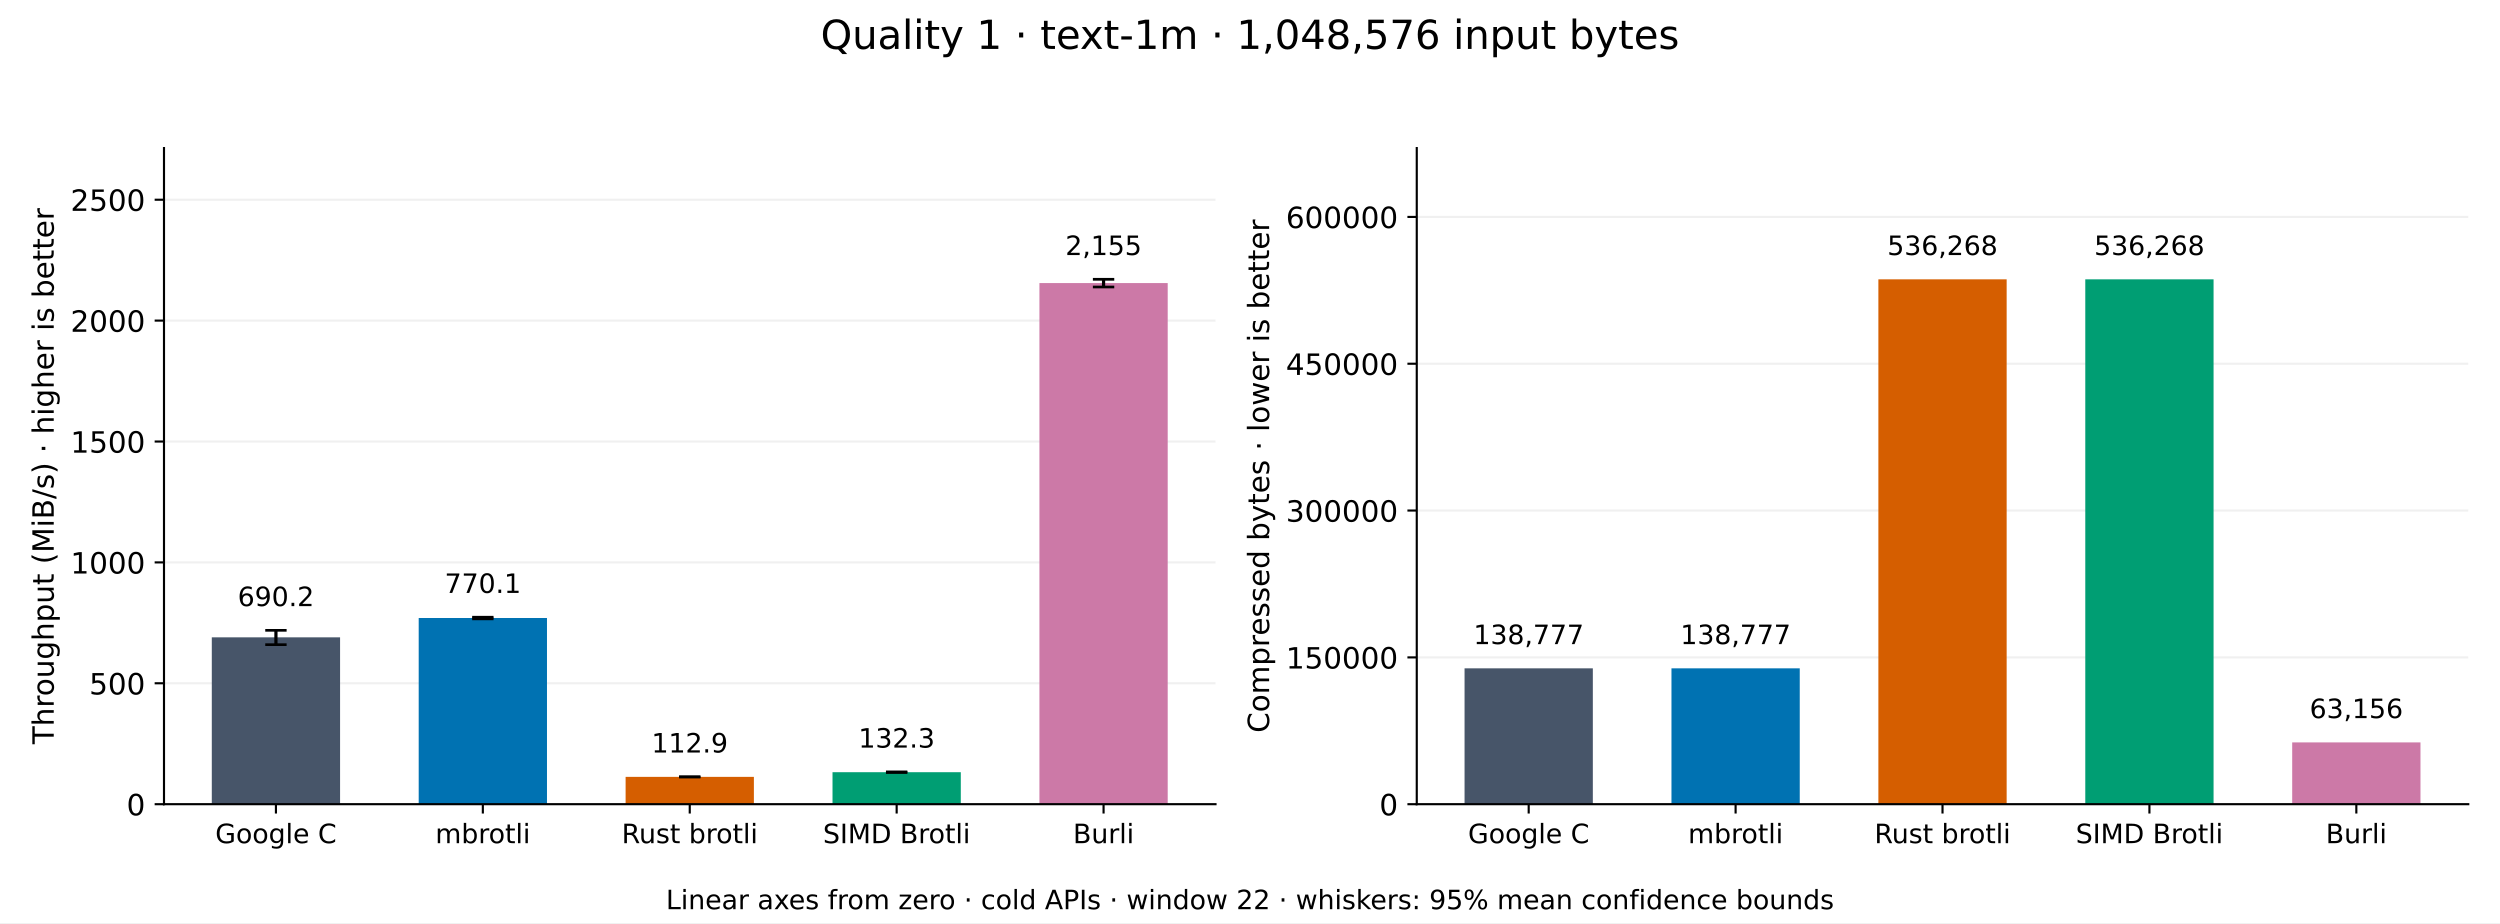
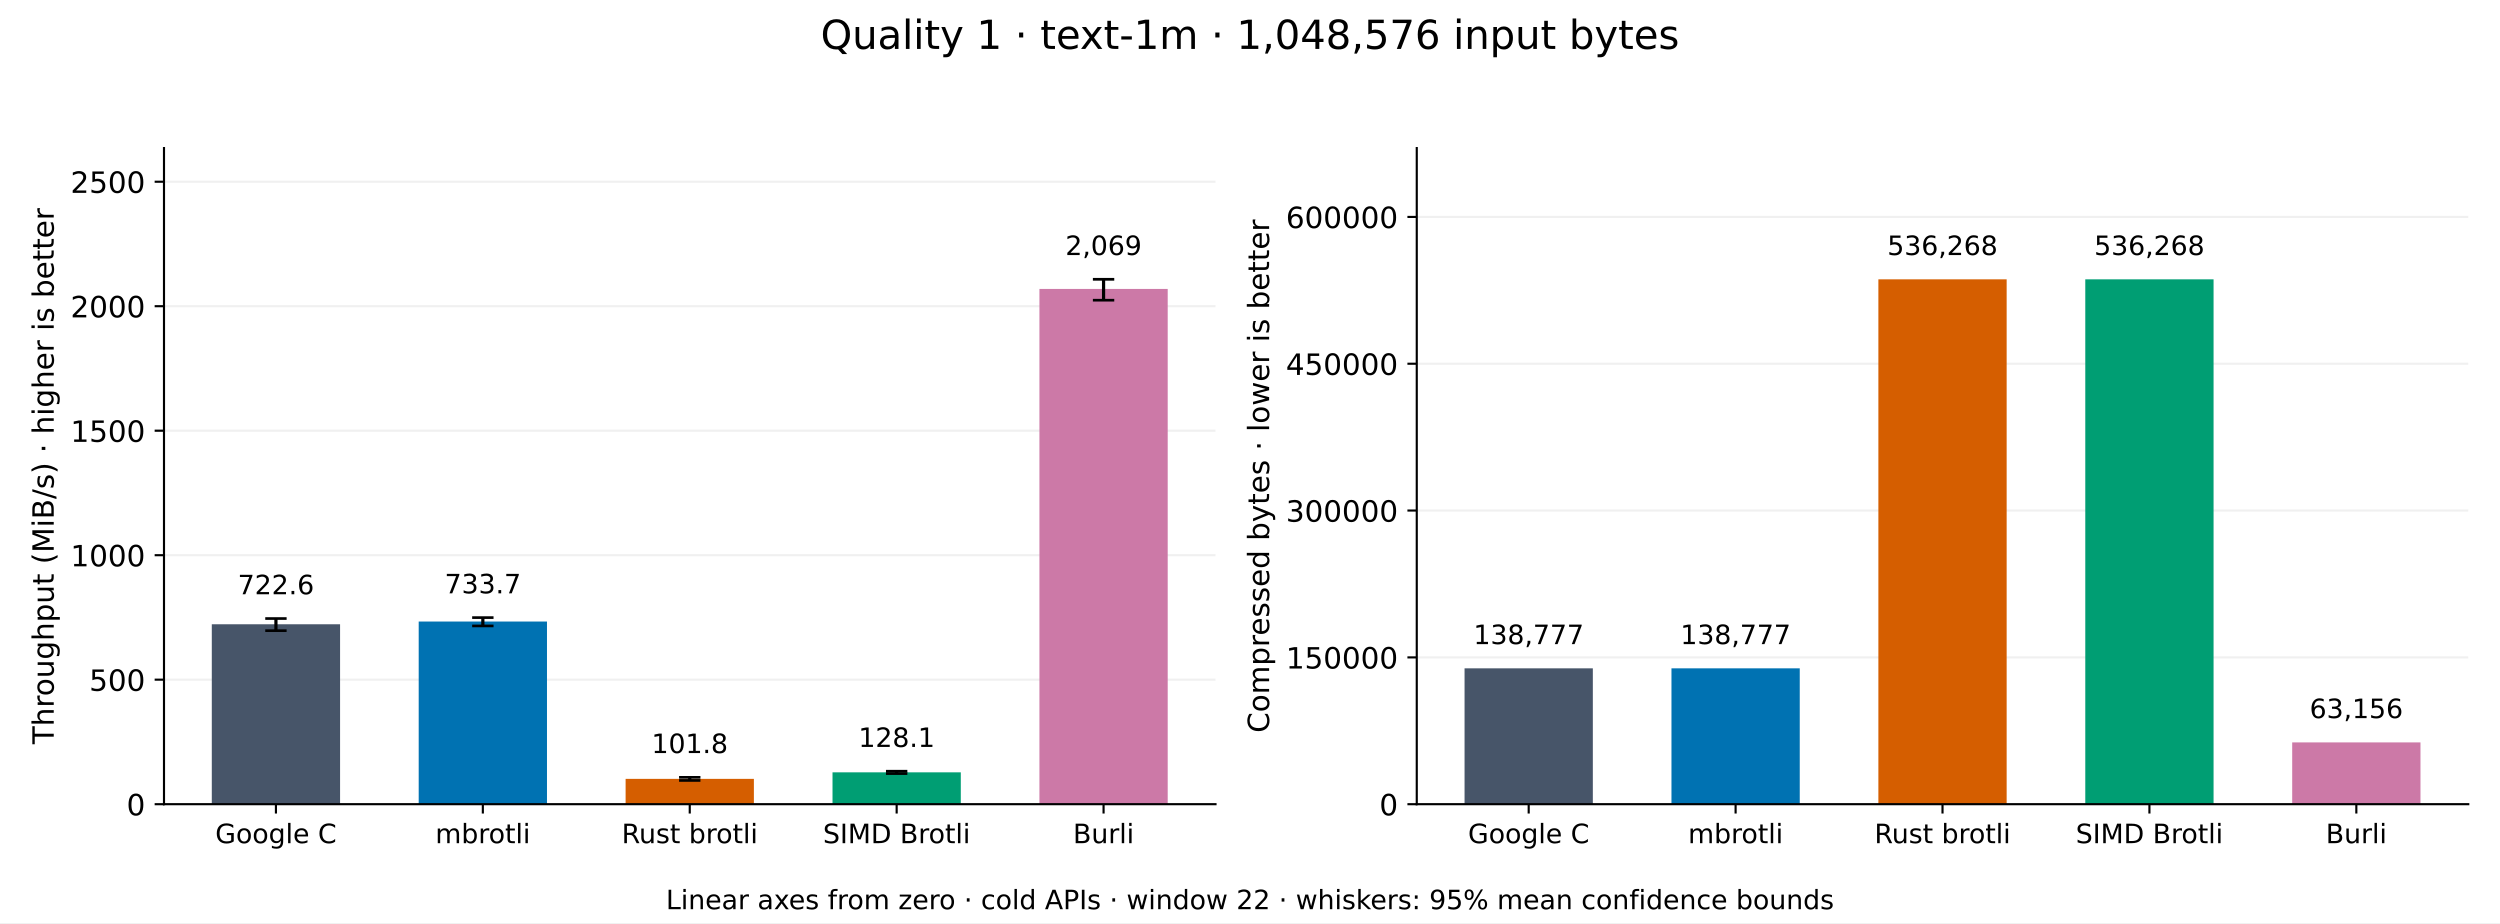
<svg xmlns="http://www.w3.org/2000/svg" xmlns:xlink="http://www.w3.org/1999/xlink" width="936pt" height="345.6pt" viewBox="0 0 936 345.6" version="1.1">
  <defs>
    <style type="text/css">*{stroke-linejoin: round; stroke-linecap: butt}</style>
  </defs>
  <g id="figure_1">
    <g id="patch_1">
      <path d="M 0 345.6 L 936 345.6 L 936 0 L 0 0 z " style="fill: #ffffff" />
    </g>
    <g id="axes_1">
      <g id="patch_2">
        <path d="M 61.4 301.088 L 455.085 301.088 L 455.085 55.44 L 61.4 55.44 z " style="fill: #ffffff" />
      </g>
      <g id="matplotlib.axis_1">
        <g id="xtick_1">
          <g id="line2d_1">
            <defs>
              <path id="m3d63aaa0ea" d="M 0 0 L 0 3.5 " style="stroke: #000000; stroke-width: 0.8" />
            </defs>
            <g>
              <use xlink:href="#m3d63aaa0ea" x="103.309" y="301.088" style="stroke: #000000; stroke-width: 0.8" />
            </g>
          </g>
          <g id="text_1">
            <text style="font-size: 10px; font-family: 'DejaVu Sans', 'Bitstream Vera Sans', 'Computer Modern Sans Serif', 'Lucida Grande', 'Verdana', 'Geneva', 'Lucid', 'Arial', 'Helvetica', 'Avant Garde', sans-serif; text-anchor: middle" x="103.309" y="315.686" transform="rotate(-0 103.3094 315.6864)">Google C</text>
          </g>
        </g>
        <g id="xtick_2">
          <g id="line2d_2">
            <g>
              <use xlink:href="#m3d63aaa0ea" x="180.776" y="301.088" style="stroke: #000000; stroke-width: 0.8" />
            </g>
          </g>
          <g id="text_2">
            <text style="font-size: 10px; font-family: 'DejaVu Sans', 'Bitstream Vera Sans', 'Computer Modern Sans Serif', 'Lucida Grande', 'Verdana', 'Geneva', 'Lucid', 'Arial', 'Helvetica', 'Avant Garde', sans-serif; text-anchor: middle" x="180.776" y="315.686" transform="rotate(-0 180.776 315.6864)">mbrotli</text>
          </g>
        </g>
        <g id="xtick_3">
          <g id="line2d_3">
            <g>
              <use xlink:href="#m3d63aaa0ea" x="258.243" y="301.088" style="stroke: #000000; stroke-width: 0.8" />
            </g>
          </g>
          <g id="text_3">
            <text style="font-size: 10px; font-family: 'DejaVu Sans', 'Bitstream Vera Sans', 'Computer Modern Sans Serif', 'Lucida Grande', 'Verdana', 'Geneva', 'Lucid', 'Arial', 'Helvetica', 'Avant Garde', sans-serif; text-anchor: middle" x="258.243" y="315.686" transform="rotate(-0 258.2425 315.6864)">Rust brotli</text>
          </g>
        </g>
        <g id="xtick_4">
          <g id="line2d_4">
            <g>
              <use xlink:href="#m3d63aaa0ea" x="335.709" y="301.088" style="stroke: #000000; stroke-width: 0.8" />
            </g>
          </g>
          <g id="text_4">
            <text style="font-size: 10px; font-family: 'DejaVu Sans', 'Bitstream Vera Sans', 'Computer Modern Sans Serif', 'Lucida Grande', 'Verdana', 'Geneva', 'Lucid', 'Arial', 'Helvetica', 'Avant Garde', sans-serif; text-anchor: middle" x="335.709" y="315.686" transform="rotate(-0 335.709 315.6864)">SIMD Brotli</text>
          </g>
        </g>
        <g id="xtick_5">
          <g id="line2d_5">
            <g>
              <use xlink:href="#m3d63aaa0ea" x="413.176" y="301.088" style="stroke: #000000; stroke-width: 0.8" />
            </g>
          </g>
          <g id="text_5">
            <text style="font-size: 10px; font-family: 'DejaVu Sans', 'Bitstream Vera Sans', 'Computer Modern Sans Serif', 'Lucida Grande', 'Verdana', 'Geneva', 'Lucid', 'Arial', 'Helvetica', 'Avant Garde', sans-serif; text-anchor: middle" x="413.176" y="315.686" transform="rotate(-0 413.1756 315.6864)">Burli</text>
          </g>
        </g>
      </g>
      <g id="matplotlib.axis_2">
        <g id="ytick_1">
          <g id="line2d_6">
            <path d="M 61.4 301.088 L 455.085 301.088 " clip-path="url(#pcc1e418cbf)" style="fill: none; stroke: #b0b0b0; stroke-opacity: 0.18; stroke-width: 0.8; stroke-linecap: square" />
          </g>
          <g id="line2d_7">
            <defs>
              <path id="mb6c034703b" d="M 0 0 L -3.5 0 " style="stroke: #000000; stroke-width: 0.8" />
            </defs>
            <g>
              <use xlink:href="#mb6c034703b" x="61.4" y="301.088" style="stroke: #000000; stroke-width: 0.8" />
            </g>
          </g>
          <g id="text_6">
            <text style="font-size: 11px; font-family: 'DejaVu Sans', 'Bitstream Vera Sans', 'Computer Modern Sans Serif', 'Lucida Grande', 'Verdana', 'Geneva', 'Lucid', 'Arial', 'Helvetica', 'Avant Garde', sans-serif; text-anchor: end" x="54.4" y="305.267" transform="rotate(-0 54.4 305.2671)">0</text>
          </g>
        </g>
        <g id="ytick_2">
          <g id="line2d_8">
-             <path d="M 61.4 255.825 L 455.085 255.825 " clip-path="url(#pcc1e418cbf)" style="fill: none; stroke: #b0b0b0; stroke-opacity: 0.18; stroke-width: 0.8; stroke-linecap: square" />
+             <path d="M 61.4 254.477 L 455.085 254.477 " clip-path="url(#pcc1e418cbf)" style="fill: none; stroke: #b0b0b0; stroke-opacity: 0.18; stroke-width: 0.8; stroke-linecap: square" />
          </g>
          <g id="line2d_9">
            <g>
-               <use xlink:href="#mb6c034703b" x="61.4" y="255.825" style="stroke: #000000; stroke-width: 0.8" />
+               <use xlink:href="#mb6c034703b" x="61.4" y="254.477" style="stroke: #000000; stroke-width: 0.8" />
            </g>
          </g>
          <g id="text_7">
-             <text style="font-size: 11px; font-family: 'DejaVu Sans', 'Bitstream Vera Sans', 'Computer Modern Sans Serif', 'Lucida Grande', 'Verdana', 'Geneva', 'Lucid', 'Arial', 'Helvetica', 'Avant Garde', sans-serif; text-anchor: end" x="54.4" y="260.005" transform="rotate(-0 54.4 260.0046)">500</text>
+             <text style="font-size: 11px; font-family: 'DejaVu Sans', 'Bitstream Vera Sans', 'Computer Modern Sans Serif', 'Lucida Grande', 'Verdana', 'Geneva', 'Lucid', 'Arial', 'Helvetica', 'Avant Garde', sans-serif; text-anchor: end" x="54.4" y="258.656" transform="rotate(-0 54.4 258.6563)">500</text>
          </g>
        </g>
        <g id="ytick_3">
          <g id="line2d_10">
-             <path d="M 61.4 210.563 L 455.085 210.563 " clip-path="url(#pcc1e418cbf)" style="fill: none; stroke: #b0b0b0; stroke-opacity: 0.18; stroke-width: 0.8; stroke-linecap: square" />
+             <path d="M 61.4 207.866 L 455.085 207.866 " clip-path="url(#pcc1e418cbf)" style="fill: none; stroke: #b0b0b0; stroke-opacity: 0.18; stroke-width: 0.8; stroke-linecap: square" />
          </g>
          <g id="line2d_11">
            <g>
-               <use xlink:href="#mb6c034703b" x="61.4" y="210.563" style="stroke: #000000; stroke-width: 0.8" />
+               <use xlink:href="#mb6c034703b" x="61.4" y="207.866" style="stroke: #000000; stroke-width: 0.8" />
            </g>
          </g>
          <g id="text_8">
-             <text style="font-size: 11px; font-family: 'DejaVu Sans', 'Bitstream Vera Sans', 'Computer Modern Sans Serif', 'Lucida Grande', 'Verdana', 'Geneva', 'Lucid', 'Arial', 'Helvetica', 'Avant Garde', sans-serif; text-anchor: end" x="54.4" y="214.742" transform="rotate(-0 54.4 214.742)">1000</text>
+             <text style="font-size: 11px; font-family: 'DejaVu Sans', 'Bitstream Vera Sans', 'Computer Modern Sans Serif', 'Lucida Grande', 'Verdana', 'Geneva', 'Lucid', 'Arial', 'Helvetica', 'Avant Garde', sans-serif; text-anchor: end" x="54.4" y="212.045" transform="rotate(-0 54.4 212.0454)">1000</text>
          </g>
        </g>
        <g id="ytick_4">
          <g id="line2d_12">
-             <path d="M 61.4 165.3 L 455.085 165.3 " clip-path="url(#pcc1e418cbf)" style="fill: none; stroke: #b0b0b0; stroke-opacity: 0.18; stroke-width: 0.8; stroke-linecap: square" />
+             <path d="M 61.4 161.255 L 455.085 161.255 " clip-path="url(#pcc1e418cbf)" style="fill: none; stroke: #b0b0b0; stroke-opacity: 0.18; stroke-width: 0.8; stroke-linecap: square" />
          </g>
          <g id="line2d_13">
            <g>
-               <use xlink:href="#mb6c034703b" x="61.4" y="165.3" style="stroke: #000000; stroke-width: 0.8" />
+               <use xlink:href="#mb6c034703b" x="61.4" y="161.255" style="stroke: #000000; stroke-width: 0.8" />
            </g>
          </g>
          <g id="text_9">
-             <text style="font-size: 11px; font-family: 'DejaVu Sans', 'Bitstream Vera Sans', 'Computer Modern Sans Serif', 'Lucida Grande', 'Verdana', 'Geneva', 'Lucid', 'Arial', 'Helvetica', 'Avant Garde', sans-serif; text-anchor: end" x="54.4" y="169.479" transform="rotate(-0 54.4 169.4794)">1500</text>
+             <text style="font-size: 11px; font-family: 'DejaVu Sans', 'Bitstream Vera Sans', 'Computer Modern Sans Serif', 'Lucida Grande', 'Verdana', 'Geneva', 'Lucid', 'Arial', 'Helvetica', 'Avant Garde', sans-serif; text-anchor: end" x="54.4" y="165.435" transform="rotate(-0 54.4 165.4345)">1500</text>
          </g>
        </g>
        <g id="ytick_5">
          <g id="line2d_14">
-             <path d="M 61.4 120.038 L 455.085 120.038 " clip-path="url(#pcc1e418cbf)" style="fill: none; stroke: #b0b0b0; stroke-opacity: 0.18; stroke-width: 0.8; stroke-linecap: square" />
+             <path d="M 61.4 114.645 L 455.085 114.645 " clip-path="url(#pcc1e418cbf)" style="fill: none; stroke: #b0b0b0; stroke-opacity: 0.18; stroke-width: 0.8; stroke-linecap: square" />
          </g>
          <g id="line2d_15">
            <g>
-               <use xlink:href="#mb6c034703b" x="61.4" y="120.038" style="stroke: #000000; stroke-width: 0.8" />
+               <use xlink:href="#mb6c034703b" x="61.4" y="114.645" style="stroke: #000000; stroke-width: 0.8" />
            </g>
          </g>
          <g id="text_10">
-             <text style="font-size: 11px; font-family: 'DejaVu Sans', 'Bitstream Vera Sans', 'Computer Modern Sans Serif', 'Lucida Grande', 'Verdana', 'Geneva', 'Lucid', 'Arial', 'Helvetica', 'Avant Garde', sans-serif; text-anchor: end" x="54.4" y="124.217" transform="rotate(-0 54.4 124.2168)">2000</text>
+             <text style="font-size: 11px; font-family: 'DejaVu Sans', 'Bitstream Vera Sans', 'Computer Modern Sans Serif', 'Lucida Grande', 'Verdana', 'Geneva', 'Lucid', 'Arial', 'Helvetica', 'Avant Garde', sans-serif; text-anchor: end" x="54.4" y="118.824" transform="rotate(-0 54.4 118.8237)">2000</text>
          </g>
        </g>
        <g id="ytick_6">
          <g id="line2d_16">
-             <path d="M 61.4 74.775 L 455.085 74.775 " clip-path="url(#pcc1e418cbf)" style="fill: none; stroke: #b0b0b0; stroke-opacity: 0.18; stroke-width: 0.8; stroke-linecap: square" />
+             <path d="M 61.4 68.034 L 455.085 68.034 " clip-path="url(#pcc1e418cbf)" style="fill: none; stroke: #b0b0b0; stroke-opacity: 0.18; stroke-width: 0.8; stroke-linecap: square" />
          </g>
          <g id="line2d_17">
            <g>
-               <use xlink:href="#mb6c034703b" x="61.4" y="74.775" style="stroke: #000000; stroke-width: 0.8" />
+               <use xlink:href="#mb6c034703b" x="61.4" y="68.034" style="stroke: #000000; stroke-width: 0.8" />
            </g>
          </g>
          <g id="text_11">
-             <text style="font-size: 11px; font-family: 'DejaVu Sans', 'Bitstream Vera Sans', 'Computer Modern Sans Serif', 'Lucida Grande', 'Verdana', 'Geneva', 'Lucid', 'Arial', 'Helvetica', 'Avant Garde', sans-serif; text-anchor: end" x="54.4" y="78.954" transform="rotate(-0 54.4 78.9542)">2500</text>
+             <text style="font-size: 11px; font-family: 'DejaVu Sans', 'Bitstream Vera Sans', 'Computer Modern Sans Serif', 'Lucida Grande', 'Verdana', 'Geneva', 'Lucid', 'Arial', 'Helvetica', 'Avant Garde', sans-serif; text-anchor: end" x="54.4" y="72.213" transform="rotate(-0 54.4 72.21279)">2500</text>
          </g>
        </g>
        <g id="text_12">
          <text style="font-size: 11px; font-family: 'DejaVu Sans', 'Bitstream Vera Sans', 'Computer Modern Sans Serif', 'Lucida Grande', 'Verdana', 'Geneva', 'Lucid', 'Arial', 'Helvetica', 'Avant Garde', sans-serif; text-anchor: middle" x="20.117" y="178.264" transform="rotate(-90 20.11734 178.264)">Throughput (MiB/s) · higher is better</text>
        </g>
      </g>
      <g id="patch_3">
-         <path d="M 79.295 301.088 L 127.324 301.088 L 127.324 238.607 L 79.295 238.607 z " clip-path="url(#pcc1e418cbf)" style="fill: #475569" />
+         <path d="M 79.295 301.088 L 127.324 301.088 L 127.324 233.723 L 79.295 233.723 z " clip-path="url(#pcc1e418cbf)" style="fill: #475569" />
      </g>
      <g id="patch_4">
-         <path d="M 156.761 301.088 L 204.791 301.088 L 204.791 231.376 L 156.761 231.376 z " clip-path="url(#pcc1e418cbf)" style="fill: #0072b2" />
+         <path d="M 156.761 301.088 L 204.791 301.088 L 204.791 232.69 L 156.761 232.69 z " clip-path="url(#pcc1e418cbf)" style="fill: #0072b2" />
      </g>
      <g id="patch_5">
-         <path d="M 234.228 301.088 L 282.257 301.088 L 282.257 290.871 L 234.228 290.871 z " clip-path="url(#pcc1e418cbf)" style="fill: #d55e00" />
+         <path d="M 234.228 301.088 L 282.257 301.088 L 282.257 291.6 L 234.228 291.6 z " clip-path="url(#pcc1e418cbf)" style="fill: #d55e00" />
      </g>
      <g id="patch_6">
-         <path d="M 311.694 301.088 L 359.724 301.088 L 359.724 289.108 L 311.694 289.108 z " clip-path="url(#pcc1e418cbf)" style="fill: #009e73" />
+         <path d="M 311.694 301.088 L 359.724 301.088 L 359.724 289.15 L 311.694 289.15 z " clip-path="url(#pcc1e418cbf)" style="fill: #009e73" />
      </g>
      <g id="patch_7">
-         <path d="M 389.161 301.088 L 437.19 301.088 L 437.19 105.989 L 389.161 105.989 z " clip-path="url(#pcc1e418cbf)" style="fill: #cc79a7" />
+         <path d="M 389.161 301.088 L 437.19 301.088 L 437.19 108.172 L 389.161 108.172 z " clip-path="url(#pcc1e418cbf)" style="fill: #cc79a7" />
      </g>
      <g id="LineCollection_1">
-         <path d="M 103.309 241.357 L 103.309 236.008 " clip-path="url(#pcc1e418cbf)" style="fill: none; stroke: #000000; stroke-width: 1.2" />
-         <path d="M 180.776 231.701 L 180.776 231.072 " clip-path="url(#pcc1e418cbf)" style="fill: none; stroke: #000000; stroke-width: 1.2" />
-         <path d="M 258.243 290.916 L 258.243 290.824 " clip-path="url(#pcc1e418cbf)" style="fill: none; stroke: #000000; stroke-width: 1.2" />
-         <path d="M 335.709 289.24 L 335.709 288.994 " clip-path="url(#pcc1e418cbf)" style="fill: none; stroke: #000000; stroke-width: 1.2" />
-         <path d="M 413.176 107.442 L 413.176 104.57 " clip-path="url(#pcc1e418cbf)" style="fill: none; stroke: #000000; stroke-width: 1.2" />
+         <path d="M 103.309 236.111 L 103.309 231.572 " clip-path="url(#pcc1e418cbf)" style="fill: none; stroke: #000000; stroke-width: 1.2" />
+         <path d="M 180.776 234.357 L 180.776 231.234 " clip-path="url(#pcc1e418cbf)" style="fill: none; stroke: #000000; stroke-width: 1.2" />
+         <path d="M 258.243 292.197 L 258.243 291.031 " clip-path="url(#pcc1e418cbf)" style="fill: none; stroke: #000000; stroke-width: 1.2" />
+         <path d="M 335.709 289.624 L 335.709 288.746 " clip-path="url(#pcc1e418cbf)" style="fill: none; stroke: #000000; stroke-width: 1.2" />
+         <path d="M 413.176 112.395 L 413.176 104.57 " clip-path="url(#pcc1e418cbf)" style="fill: none; stroke: #000000; stroke-width: 1.2" />
      </g>
      <g id="line2d_18">
        <defs>
          <path id="ma4d3aa00d3" d="M 4 0 L -4 -0 " style="stroke: #000000" />
        </defs>
        <g clip-path="url(#pcc1e418cbf)">
-           <use xlink:href="#ma4d3aa00d3" x="103.309" y="241.357" style="fill: #1f77b4; stroke: #000000" />
-           <use xlink:href="#ma4d3aa00d3" x="180.776" y="231.701" style="fill: #1f77b4; stroke: #000000" />
-           <use xlink:href="#ma4d3aa00d3" x="258.243" y="290.916" style="fill: #1f77b4; stroke: #000000" />
-           <use xlink:href="#ma4d3aa00d3" x="335.709" y="289.24" style="fill: #1f77b4; stroke: #000000" />
-           <use xlink:href="#ma4d3aa00d3" x="413.176" y="107.442" style="fill: #1f77b4; stroke: #000000" />
+           <use xlink:href="#ma4d3aa00d3" x="103.309" y="236.111" style="fill: #1f77b4; stroke: #000000" />
+           <use xlink:href="#ma4d3aa00d3" x="180.776" y="234.357" style="fill: #1f77b4; stroke: #000000" />
+           <use xlink:href="#ma4d3aa00d3" x="258.243" y="292.197" style="fill: #1f77b4; stroke: #000000" />
+           <use xlink:href="#ma4d3aa00d3" x="335.709" y="289.624" style="fill: #1f77b4; stroke: #000000" />
+           <use xlink:href="#ma4d3aa00d3" x="413.176" y="112.395" style="fill: #1f77b4; stroke: #000000" />
        </g>
      </g>
      <g id="line2d_19">
        <g clip-path="url(#pcc1e418cbf)">
-           <use xlink:href="#ma4d3aa00d3" x="103.309" y="236.008" style="fill: #1f77b4; stroke: #000000" />
-           <use xlink:href="#ma4d3aa00d3" x="180.776" y="231.072" style="fill: #1f77b4; stroke: #000000" />
-           <use xlink:href="#ma4d3aa00d3" x="258.243" y="290.824" style="fill: #1f77b4; stroke: #000000" />
-           <use xlink:href="#ma4d3aa00d3" x="335.709" y="288.994" style="fill: #1f77b4; stroke: #000000" />
+           <use xlink:href="#ma4d3aa00d3" x="103.309" y="231.572" style="fill: #1f77b4; stroke: #000000" />
+           <use xlink:href="#ma4d3aa00d3" x="180.776" y="231.234" style="fill: #1f77b4; stroke: #000000" />
+           <use xlink:href="#ma4d3aa00d3" x="258.243" y="291.031" style="fill: #1f77b4; stroke: #000000" />
+           <use xlink:href="#ma4d3aa00d3" x="335.709" y="288.746" style="fill: #1f77b4; stroke: #000000" />
          <use xlink:href="#ma4d3aa00d3" x="413.176" y="104.57" style="fill: #1f77b4; stroke: #000000" />
        </g>
      </g>
      <g id="patch_8">
        <path d="M 61.4 301.088 L 61.4 55.44 " style="fill: none; stroke: #000000; stroke-width: 0.8; stroke-linejoin: miter; stroke-linecap: square" />
      </g>
      <g id="patch_9">
        <path d="M 61.4 301.088 L 455.085 301.088 " style="fill: none; stroke: #000000; stroke-width: 0.8; stroke-linejoin: miter; stroke-linecap: square" />
      </g>
      <g id="text_13">
        <g id="patch_10">
-           <path d="M 87.995 230.008 L 118.623 230.008 L 118.623 218.33 L 87.995 218.33 z " style="fill: #ffffff; opacity: 0.9" />
-         </g>
-         <text style="font-size: 10px; font-family: 'DejaVu Sans', 'Bitstream Vera Sans', 'Computer Modern Sans Serif', 'Lucida Grande', 'Verdana', 'Geneva', 'Lucid', 'Arial', 'Helvetica', 'Avant Garde', sans-serif; text-anchor: middle" x="103.309" y="226.928" transform="rotate(-0 103.3094 226.9284)">690.2</text>
+           <path d="M 87.995 225.572 L 118.623 225.572 L 118.623 213.894 L 87.995 213.894 z " style="fill: #ffffff; opacity: 0.9" />
+         </g>
+         <text style="font-size: 10px; font-family: 'DejaVu Sans', 'Bitstream Vera Sans', 'Computer Modern Sans Serif', 'Lucida Grande', 'Verdana', 'Geneva', 'Lucid', 'Arial', 'Helvetica', 'Avant Garde', sans-serif; text-anchor: middle" x="103.309" y="222.492" transform="rotate(-0 103.3094 222.4921)">722.6</text>
      </g>
      <g id="text_14">
        <g id="patch_11">
-           <path d="M 165.462 225.072 L 196.09 225.072 L 196.09 213.394 L 165.462 213.394 z " style="fill: #ffffff; opacity: 0.9" />
-         </g>
-         <text style="font-size: 10px; font-family: 'DejaVu Sans', 'Bitstream Vera Sans', 'Computer Modern Sans Serif', 'Lucida Grande', 'Verdana', 'Geneva', 'Lucid', 'Arial', 'Helvetica', 'Avant Garde', sans-serif; text-anchor: middle" x="180.776" y="221.993" transform="rotate(-0 180.776 221.9927)">770.1</text>
+           <path d="M 165.462 225.234 L 196.09 225.234 L 196.09 213.556 L 165.462 213.556 z " style="fill: #ffffff; opacity: 0.9" />
+         </g>
+         <text style="font-size: 10px; font-family: 'DejaVu Sans', 'Bitstream Vera Sans', 'Computer Modern Sans Serif', 'Lucida Grande', 'Verdana', 'Geneva', 'Lucid', 'Arial', 'Helvetica', 'Avant Garde', sans-serif; text-anchor: middle" x="180.776" y="222.154" transform="rotate(-0 180.776 222.1541)">733.7</text>
      </g>
      <g id="text_15">
        <g id="patch_12">
-           <path d="M 242.928 284.824 L 273.557 284.824 L 273.557 273.146 L 242.928 273.146 z " style="fill: #ffffff; opacity: 0.9" />
-         </g>
-         <text style="font-size: 10px; font-family: 'DejaVu Sans', 'Bitstream Vera Sans', 'Computer Modern Sans Serif', 'Lucida Grande', 'Verdana', 'Geneva', 'Lucid', 'Arial', 'Helvetica', 'Avant Garde', sans-serif; text-anchor: middle" x="258.243" y="281.745" transform="rotate(-0 258.2425 281.7446)">112.9</text>
+           <path d="M 242.928 285.031 L 273.557 285.031 L 273.557 273.353 L 242.928 273.353 z " style="fill: #ffffff; opacity: 0.9" />
+         </g>
+         <text style="font-size: 10px; font-family: 'DejaVu Sans', 'Bitstream Vera Sans', 'Computer Modern Sans Serif', 'Lucida Grande', 'Verdana', 'Geneva', 'Lucid', 'Arial', 'Helvetica', 'Avant Garde', sans-serif; text-anchor: middle" x="258.243" y="281.952" transform="rotate(-0 258.2425 281.9517)">101.8</text>
      </g>
      <g id="text_16">
        <g id="patch_13">
-           <path d="M 320.395 282.994 L 351.023 282.994 L 351.023 271.316 L 320.395 271.316 z " style="fill: #ffffff; opacity: 0.9" />
-         </g>
-         <text style="font-size: 10px; font-family: 'DejaVu Sans', 'Bitstream Vera Sans', 'Computer Modern Sans Serif', 'Lucida Grande', 'Verdana', 'Geneva', 'Lucid', 'Arial', 'Helvetica', 'Avant Garde', sans-serif; text-anchor: middle" x="335.709" y="279.915" transform="rotate(-0 335.709 279.9147)">132.3</text>
+           <path d="M 320.395 282.746 L 351.023 282.746 L 351.023 271.068 L 320.395 271.068 z " style="fill: #ffffff; opacity: 0.9" />
+         </g>
+         <text style="font-size: 10px; font-family: 'DejaVu Sans', 'Bitstream Vera Sans', 'Computer Modern Sans Serif', 'Lucida Grande', 'Verdana', 'Geneva', 'Lucid', 'Arial', 'Helvetica', 'Avant Garde', sans-serif; text-anchor: middle" x="335.709" y="279.666" transform="rotate(-0 335.709 279.6663)">128.1</text>
      </g>
      <g id="text_17">
        <g id="patch_14">
          <path d="M 397.862 98.57 L 428.49 98.57 L 428.49 86.891 L 397.862 86.891 z " style="fill: #ffffff; opacity: 0.9" />
        </g>
-         <text style="font-size: 10px; font-family: 'DejaVu Sans', 'Bitstream Vera Sans', 'Computer Modern Sans Serif', 'Lucida Grande', 'Verdana', 'Geneva', 'Lucid', 'Arial', 'Helvetica', 'Avant Garde', sans-serif; text-anchor: middle" x="413.176" y="95.49" transform="rotate(-0 413.1756 95.48991)">2,155</text>
+         <text style="font-size: 10px; font-family: 'DejaVu Sans', 'Bitstream Vera Sans', 'Computer Modern Sans Serif', 'Lucida Grande', 'Verdana', 'Geneva', 'Lucid', 'Arial', 'Helvetica', 'Avant Garde', sans-serif; text-anchor: middle" x="413.176" y="95.49" transform="rotate(-0 413.1756 95.48991)">2,069</text>
      </g>
    </g>
    <g id="axes_2">
      <g id="patch_15">
        <path d="M 530.435 301.088 L 924.12 301.088 L 924.12 55.44 L 530.435 55.44 z " style="fill: #ffffff" />
      </g>
      <g id="matplotlib.axis_3">
        <g id="xtick_6">
          <g id="line2d_20">
            <g>
              <use xlink:href="#m3d63aaa0ea" x="572.344" y="301.088" style="stroke: #000000; stroke-width: 0.8" />
            </g>
          </g>
          <g id="text_18">
            <text style="font-size: 10px; font-family: 'DejaVu Sans', 'Bitstream Vera Sans', 'Computer Modern Sans Serif', 'Lucida Grande', 'Verdana', 'Geneva', 'Lucid', 'Arial', 'Helvetica', 'Avant Garde', sans-serif; text-anchor: middle" x="572.344" y="315.686" transform="rotate(-0 572.3444 315.6864)">Google C</text>
          </g>
        </g>
        <g id="xtick_7">
          <g id="line2d_21">
            <g>
              <use xlink:href="#m3d63aaa0ea" x="649.811" y="301.088" style="stroke: #000000; stroke-width: 0.8" />
            </g>
          </g>
          <g id="text_19">
            <text style="font-size: 10px; font-family: 'DejaVu Sans', 'Bitstream Vera Sans', 'Computer Modern Sans Serif', 'Lucida Grande', 'Verdana', 'Geneva', 'Lucid', 'Arial', 'Helvetica', 'Avant Garde', sans-serif; text-anchor: middle" x="649.811" y="315.686" transform="rotate(-0 649.811 315.6864)">mbrotli</text>
          </g>
        </g>
        <g id="xtick_8">
          <g id="line2d_22">
            <g>
              <use xlink:href="#m3d63aaa0ea" x="727.278" y="301.088" style="stroke: #000000; stroke-width: 0.8" />
            </g>
          </g>
          <g id="text_20">
            <text style="font-size: 10px; font-family: 'DejaVu Sans', 'Bitstream Vera Sans', 'Computer Modern Sans Serif', 'Lucida Grande', 'Verdana', 'Geneva', 'Lucid', 'Arial', 'Helvetica', 'Avant Garde', sans-serif; text-anchor: middle" x="727.278" y="315.686" transform="rotate(-0 727.2775 315.6864)">Rust brotli</text>
          </g>
        </g>
        <g id="xtick_9">
          <g id="line2d_23">
            <g>
              <use xlink:href="#m3d63aaa0ea" x="804.744" y="301.088" style="stroke: #000000; stroke-width: 0.8" />
            </g>
          </g>
          <g id="text_21">
            <text style="font-size: 10px; font-family: 'DejaVu Sans', 'Bitstream Vera Sans', 'Computer Modern Sans Serif', 'Lucida Grande', 'Verdana', 'Geneva', 'Lucid', 'Arial', 'Helvetica', 'Avant Garde', sans-serif; text-anchor: middle" x="804.744" y="315.686" transform="rotate(-0 804.744 315.6864)">SIMD Brotli</text>
          </g>
        </g>
        <g id="xtick_10">
          <g id="line2d_24">
            <g>
              <use xlink:href="#m3d63aaa0ea" x="882.211" y="301.088" style="stroke: #000000; stroke-width: 0.8" />
            </g>
          </g>
          <g id="text_22">
            <text style="font-size: 10px; font-family: 'DejaVu Sans', 'Bitstream Vera Sans', 'Computer Modern Sans Serif', 'Lucida Grande', 'Verdana', 'Geneva', 'Lucid', 'Arial', 'Helvetica', 'Avant Garde', sans-serif; text-anchor: middle" x="882.211" y="315.686" transform="rotate(-0 882.2106 315.6864)">Burli</text>
          </g>
        </g>
      </g>
      <g id="matplotlib.axis_4">
        <g id="ytick_7">
          <g id="line2d_25">
            <path d="M 530.435 301.088 L 924.12 301.088 " clip-path="url(#pe91b26eef3)" style="fill: none; stroke: #b0b0b0; stroke-opacity: 0.18; stroke-width: 0.8; stroke-linecap: square" />
          </g>
          <g id="line2d_26">
            <g>
              <use xlink:href="#mb6c034703b" x="530.435" y="301.088" style="stroke: #000000; stroke-width: 0.8" />
            </g>
          </g>
          <g id="text_23">
            <text style="font-size: 11px; font-family: 'DejaVu Sans', 'Bitstream Vera Sans', 'Computer Modern Sans Serif', 'Lucida Grande', 'Verdana', 'Geneva', 'Lucid', 'Arial', 'Helvetica', 'Avant Garde', sans-serif; text-anchor: end" x="523.435" y="305.267" transform="rotate(-0 523.435 305.2671)">0</text>
          </g>
        </g>
        <g id="ytick_8">
          <g id="line2d_27">
            <path d="M 530.435 246.12 L 924.12 246.12 " clip-path="url(#pe91b26eef3)" style="fill: none; stroke: #b0b0b0; stroke-opacity: 0.18; stroke-width: 0.8; stroke-linecap: square" />
          </g>
          <g id="line2d_28">
            <g>
              <use xlink:href="#mb6c034703b" x="530.435" y="246.12" style="stroke: #000000; stroke-width: 0.8" />
            </g>
          </g>
          <g id="text_24">
            <text style="font-size: 11px; font-family: 'DejaVu Sans', 'Bitstream Vera Sans', 'Computer Modern Sans Serif', 'Lucida Grande', 'Verdana', 'Geneva', 'Lucid', 'Arial', 'Helvetica', 'Avant Garde', sans-serif; text-anchor: end" x="523.435" y="250.299" transform="rotate(-0 523.435 250.2988)">150000</text>
          </g>
        </g>
        <g id="ytick_9">
          <g id="line2d_29">
            <path d="M 530.435 191.151 L 924.12 191.151 " clip-path="url(#pe91b26eef3)" style="fill: none; stroke: #b0b0b0; stroke-opacity: 0.18; stroke-width: 0.8; stroke-linecap: square" />
          </g>
          <g id="line2d_30">
            <g>
              <use xlink:href="#mb6c034703b" x="530.435" y="191.151" style="stroke: #000000; stroke-width: 0.8" />
            </g>
          </g>
          <g id="text_25">
            <text style="font-size: 11px; font-family: 'DejaVu Sans', 'Bitstream Vera Sans', 'Computer Modern Sans Serif', 'Lucida Grande', 'Verdana', 'Geneva', 'Lucid', 'Arial', 'Helvetica', 'Avant Garde', sans-serif; text-anchor: end" x="523.435" y="195.33" transform="rotate(-0 523.435 195.3305)">300000</text>
          </g>
        </g>
        <g id="ytick_10">
          <g id="line2d_31">
            <path d="M 530.435 136.183 L 924.12 136.183 " clip-path="url(#pe91b26eef3)" style="fill: none; stroke: #b0b0b0; stroke-opacity: 0.18; stroke-width: 0.8; stroke-linecap: square" />
          </g>
          <g id="line2d_32">
            <g>
              <use xlink:href="#mb6c034703b" x="530.435" y="136.183" style="stroke: #000000; stroke-width: 0.8" />
            </g>
          </g>
          <g id="text_26">
            <text style="font-size: 11px; font-family: 'DejaVu Sans', 'Bitstream Vera Sans', 'Computer Modern Sans Serif', 'Lucida Grande', 'Verdana', 'Geneva', 'Lucid', 'Arial', 'Helvetica', 'Avant Garde', sans-serif; text-anchor: end" x="523.435" y="140.362" transform="rotate(-0 523.435 140.3621)">450000</text>
          </g>
        </g>
        <g id="ytick_11">
          <g id="line2d_33">
            <path d="M 530.435 81.215 L 924.12 81.215 " clip-path="url(#pe91b26eef3)" style="fill: none; stroke: #b0b0b0; stroke-opacity: 0.18; stroke-width: 0.8; stroke-linecap: square" />
          </g>
          <g id="line2d_34">
            <g>
              <use xlink:href="#mb6c034703b" x="530.435" y="81.215" style="stroke: #000000; stroke-width: 0.8" />
            </g>
          </g>
          <g id="text_27">
            <text style="font-size: 11px; font-family: 'DejaVu Sans', 'Bitstream Vera Sans', 'Computer Modern Sans Serif', 'Lucida Grande', 'Verdana', 'Geneva', 'Lucid', 'Arial', 'Helvetica', 'Avant Garde', sans-serif; text-anchor: end" x="523.435" y="85.394" transform="rotate(-0 523.435 85.39379)">600000</text>
          </g>
        </g>
        <g id="text_28">
          <text style="font-size: 11px; font-family: 'DejaVu Sans', 'Bitstream Vera Sans', 'Computer Modern Sans Serif', 'Lucida Grande', 'Verdana', 'Geneva', 'Lucid', 'Arial', 'Helvetica', 'Avant Garde', sans-serif; text-anchor: middle" x="475.155" y="178.264" transform="rotate(-90 475.1548 178.264)">Compressed bytes · lower is better</text>
        </g>
      </g>
      <g id="patch_16">
        <path d="M 548.33 301.088 L 596.359 301.088 L 596.359 250.232 L 548.33 250.232 z " clip-path="url(#pe91b26eef3)" style="fill: #475569" />
      </g>
      <g id="patch_17">
        <path d="M 625.796 301.088 L 673.826 301.088 L 673.826 250.232 L 625.796 250.232 z " clip-path="url(#pe91b26eef3)" style="fill: #0072b2" />
      </g>
      <g id="patch_18">
        <path d="M 703.263 301.088 L 751.292 301.088 L 751.292 104.57 L 703.263 104.57 z " clip-path="url(#pe91b26eef3)" style="fill: #d55e00" />
      </g>
      <g id="patch_19">
        <path d="M 780.729 301.088 L 828.759 301.088 L 828.759 104.57 L 780.729 104.57 z " clip-path="url(#pe91b26eef3)" style="fill: #009e73" />
      </g>
      <g id="patch_20">
        <path d="M 858.196 301.088 L 906.225 301.088 L 906.225 277.944 L 858.196 277.944 z " clip-path="url(#pe91b26eef3)" style="fill: #cc79a7" />
      </g>
      <g id="patch_21">
        <path d="M 530.435 301.088 L 530.435 55.44 " style="fill: none; stroke: #000000; stroke-width: 0.8; stroke-linejoin: miter; stroke-linecap: square" />
      </g>
      <g id="patch_22">
        <path d="M 530.435 301.088 L 924.12 301.088 " style="fill: none; stroke: #000000; stroke-width: 0.8; stroke-linejoin: miter; stroke-linecap: square" />
      </g>
      <g id="text_29">
        <g id="patch_23">
          <path d="M 550.668 244.232 L 594.021 244.232 L 594.021 232.554 L 550.668 232.554 z " style="fill: #ffffff; opacity: 0.9" />
        </g>
        <text style="font-size: 10px; font-family: 'DejaVu Sans', 'Bitstream Vera Sans', 'Computer Modern Sans Serif', 'Lucida Grande', 'Verdana', 'Geneva', 'Lucid', 'Arial', 'Helvetica', 'Avant Garde', sans-serif; text-anchor: middle" x="572.344" y="241.153" transform="rotate(-0 572.3444 241.1527)">138,777</text>
      </g>
      <g id="text_30">
        <g id="patch_24">
          <path d="M 628.134 244.232 L 671.488 244.232 L 671.488 232.554 L 628.134 232.554 z " style="fill: #ffffff; opacity: 0.9" />
        </g>
        <text style="font-size: 10px; font-family: 'DejaVu Sans', 'Bitstream Vera Sans', 'Computer Modern Sans Serif', 'Lucida Grande', 'Verdana', 'Geneva', 'Lucid', 'Arial', 'Helvetica', 'Avant Garde', sans-serif; text-anchor: middle" x="649.811" y="241.153" transform="rotate(-0 649.811 241.1527)">138,777</text>
      </g>
      <g id="text_31">
        <g id="patch_25">
          <path d="M 705.601 98.57 L 748.954 98.57 L 748.954 86.891 L 705.601 86.891 z " style="fill: #ffffff; opacity: 0.9" />
        </g>
        <text style="font-size: 10px; font-family: 'DejaVu Sans', 'Bitstream Vera Sans', 'Computer Modern Sans Serif', 'Lucida Grande', 'Verdana', 'Geneva', 'Lucid', 'Arial', 'Helvetica', 'Avant Garde', sans-serif; text-anchor: middle" x="727.278" y="95.49" transform="rotate(-0 727.2775 95.48991)">536,268</text>
      </g>
      <g id="text_32">
        <g id="patch_26">
          <path d="M 783.067 98.57 L 826.421 98.57 L 826.421 86.891 L 783.067 86.891 z " style="fill: #ffffff; opacity: 0.9" />
        </g>
        <text style="font-size: 10px; font-family: 'DejaVu Sans', 'Bitstream Vera Sans', 'Computer Modern Sans Serif', 'Lucida Grande', 'Verdana', 'Geneva', 'Lucid', 'Arial', 'Helvetica', 'Avant Garde', sans-serif; text-anchor: middle" x="804.744" y="95.49" transform="rotate(-0 804.744 95.48991)">536,268</text>
      </g>
      <g id="text_33">
        <g id="patch_27">
          <path d="M 863.715 271.944 L 900.706 271.944 L 900.706 260.266 L 863.715 260.266 z " style="fill: #ffffff; opacity: 0.9" />
        </g>
        <text style="font-size: 10px; font-family: 'DejaVu Sans', 'Bitstream Vera Sans', 'Computer Modern Sans Serif', 'Lucida Grande', 'Verdana', 'Geneva', 'Lucid', 'Arial', 'Helvetica', 'Avant Garde', sans-serif; text-anchor: middle" x="882.211" y="268.864" transform="rotate(-0 882.2106 268.8644)">63,156</text>
      </g>
    </g>
    <g id="text_34">
      <text style="font-size: 15px; font-family: 'DejaVu Sans', 'Bitstream Vera Sans', 'Computer Modern Sans Serif', 'Lucida Grande', 'Verdana', 'Geneva', 'Lucid', 'Arial', 'Helvetica', 'Avant Garde', sans-serif; text-anchor: middle" x="468" y="18.31" transform="rotate(-0 468 18.30966)">Quality 1 · text-1m · 1,048,576 input bytes</text>
    </g>
    <g id="text_35">
      <text style="font-size: 10px; font-family: 'DejaVu Sans', 'Bitstream Vera Sans', 'Computer Modern Sans Serif', 'Lucida Grande', 'Verdana', 'Geneva', 'Lucid', 'Arial', 'Helvetica', 'Avant Garde', sans-serif; text-anchor: middle" x="468" y="340.416" transform="rotate(-0 468 340.416)">Linear axes from zero · cold APIs · window 22 · whiskers: 95% mean confidence bounds</text>
    </g>
  </g>
  <defs>
    <clipPath id="pcc1e418cbf">
      <rect x="61.4" y="55.44" width="393.685" height="245.648" />
    </clipPath>
    <clipPath id="pe91b26eef3">
      <rect x="530.435" y="55.44" width="393.685" height="245.648" />
    </clipPath>
  </defs>
</svg>
